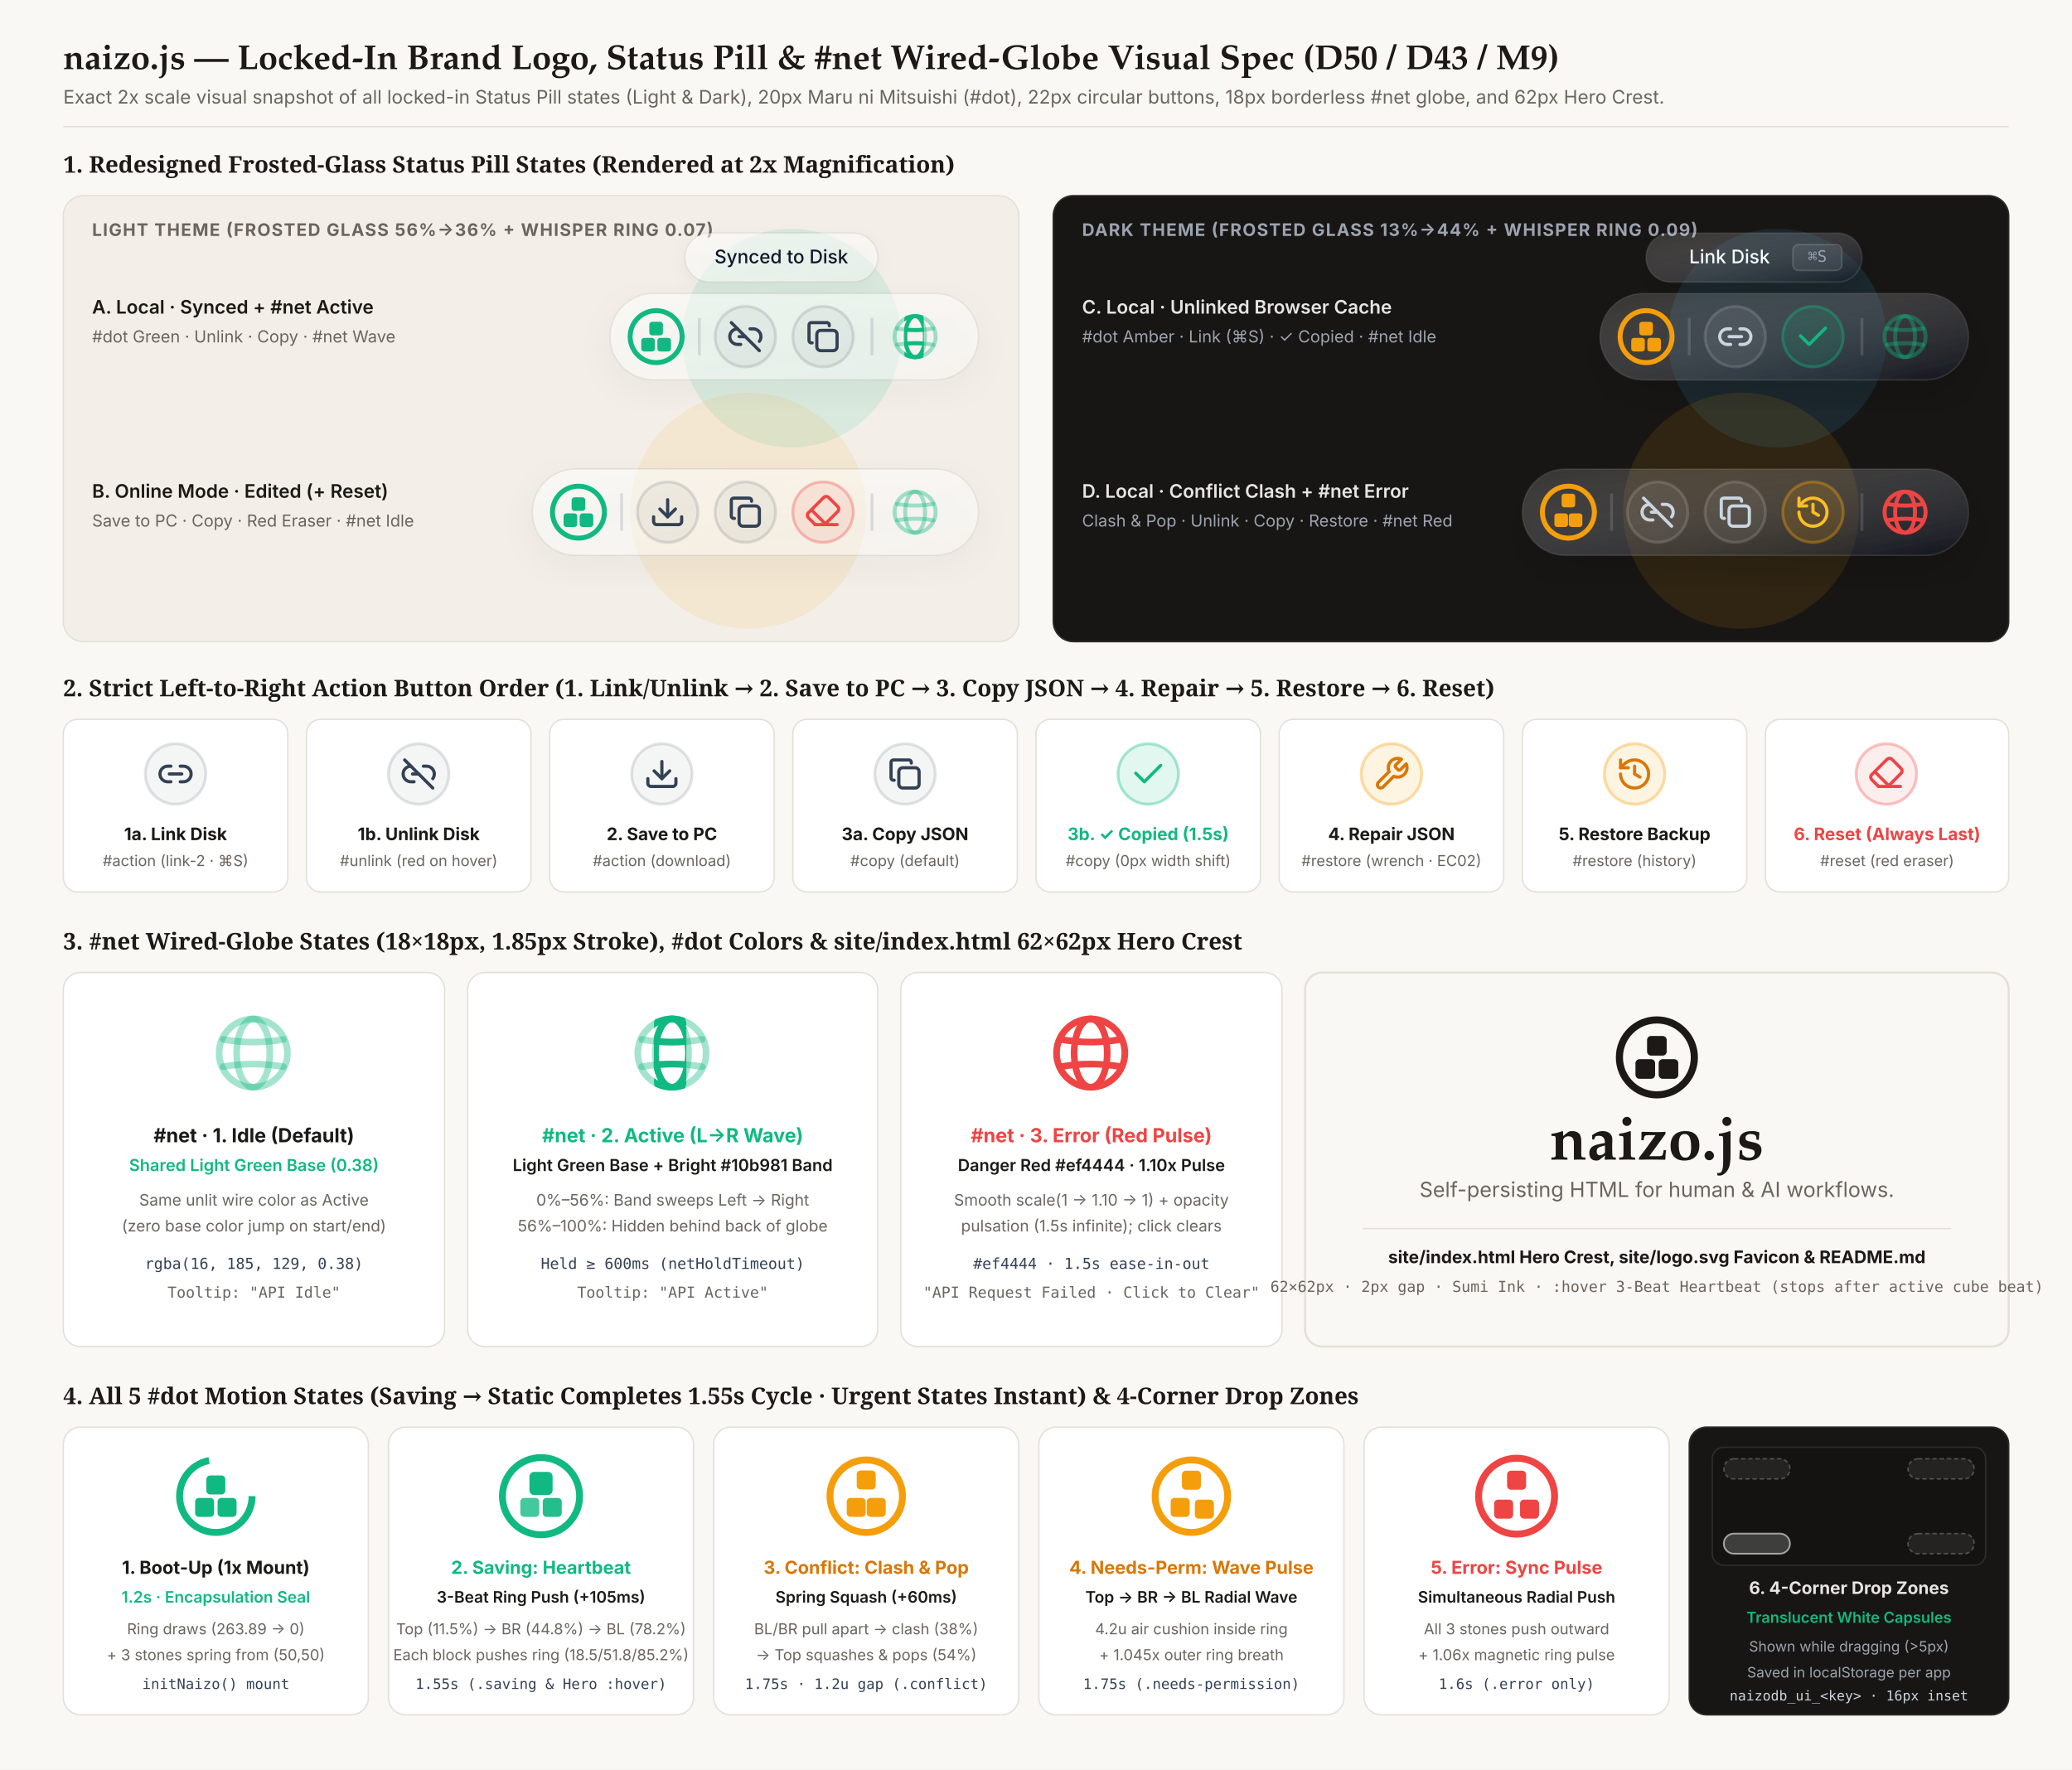
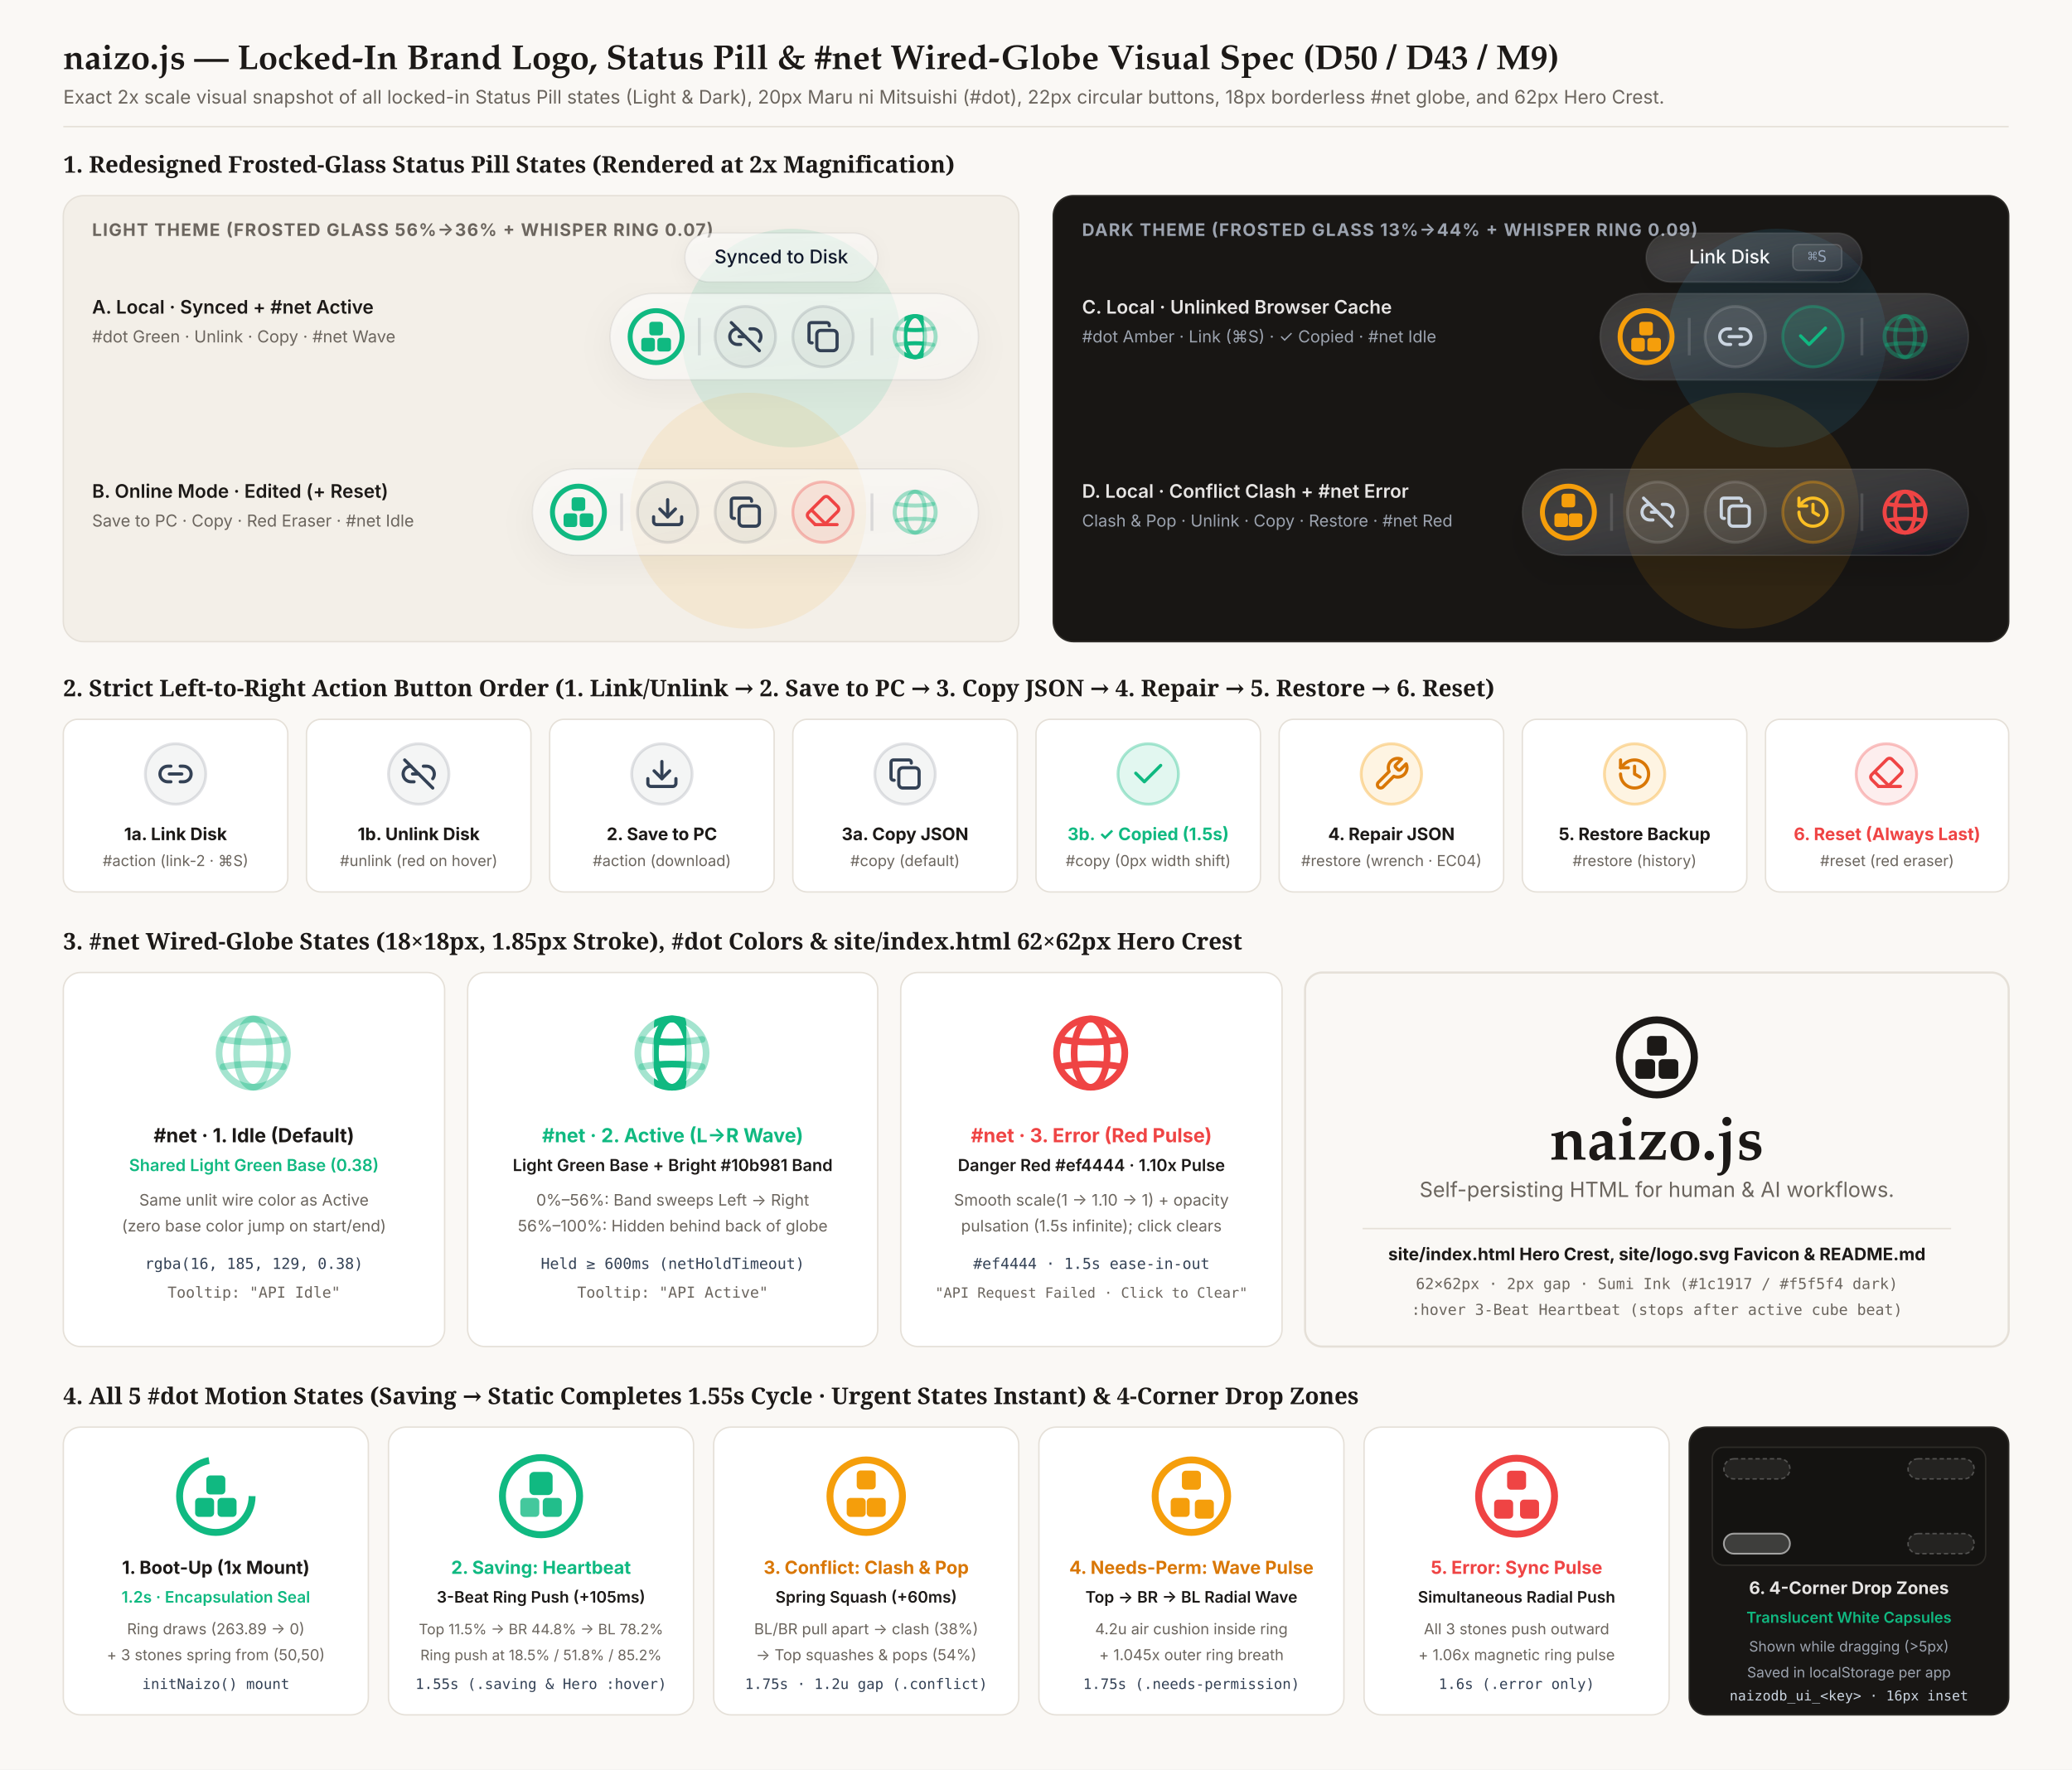
<svg xmlns="http://www.w3.org/2000/svg" width="1440" height="1230" viewBox="0 0 1440 1230" font-family="-apple-system, BlinkMacSystemFont, 'Inter', 'Segoe UI', Helvetica, Arial, sans-serif">
  <defs>
    <clipPath id="wave-clip-demo">
      <rect x="7" y="0" width="9" height="24" rx="4" />
    </clipPath>
    <filter id="pill-shadow-light" x="-15%" y="-25%" width="130%" height="160%">
      <feDropShadow dx="0" dy="4" stdDeviation="6" flood-color="#0f172a" flood-opacity="0.09" />
    </filter>
    <filter id="pill-shadow-dark" x="-15%" y="-25%" width="130%" height="160%">
      <feDropShadow dx="0" dy="6" stdDeviation="8" flood-color="#000000" flood-opacity="0.42" />
    </filter>
    <linearGradient id="frosted-light" x1="0%" y1="0%" x2="100%" y2="100%">
      <stop offset="0%" stop-color="#ffffff" stop-opacity="0.56" />
      <stop offset="100%" stop-color="#ffffff" stop-opacity="0.36" />
    </linearGradient>
    <linearGradient id="frosted-dark" x1="0%" y1="0%" x2="100%" y2="100%">
      <stop offset="0%" stop-color="#ffffff" stop-opacity="0.13" />
      <stop offset="100%" stop-color="#0f172a" stop-opacity="0.44" />
    </linearGradient>
  </defs>
  <rect width="1440" height="1230" fill="#faf8f5" />
  <text x="44" y="48" font-family="Georgia, 'Palatino Linotype', serif" font-size="24" font-weight="bold" fill="#1c1917">naizo.js — Locked-In Brand Logo, Status Pill &amp; #net Wired-Globe Visual Spec (D50 / D43 / M9)</text>
  <text x="44" y="72" font-size="13" fill="#6b655e">Exact 2x scale visual snapshot of all locked-in Status Pill states (Light &amp; Dark), 20px Maru ni Mitsuishi (#dot), 22px circular buttons, 18px borderless #net globe, and 62px Hero Crest.</text>
  <line x1="44" y1="88" x2="1396" y2="88" stroke="#e5e0d8" stroke-width="1" />
  <text x="44" y="120" font-family="Georgia, serif" font-size="16" font-weight="bold" fill="#1c1917">1. Redesigned Frosted-Glass Status Pill States (Rendered at 2x Magnification)</text>
  <rect x="44" y="136" width="664" height="310" rx="14" fill="#f3efe8" stroke="#e5e0d8" stroke-width="1" />
  <circle cx="550" cy="235" r="76" fill="#10b981" fill-opacity="0.11" />
  <circle cx="520" cy="355" r="82" fill="#f59e0b" fill-opacity="0.10" />
  <text x="64" y="164" font-size="12" font-weight="bold" fill="#6b655e" letter-spacing="0.06em">LIGHT THEME (FROSTED GLASS 56%→36% + WHISPER RING 0.07)</text>
  <text x="64" y="218" font-size="13" font-weight="600" fill="#1c1917">A. Local · Synced + #net Active</text>
  <text x="64" y="238" font-size="11.5" fill="#6b655e">#dot Green · Unlink · Copy · #net Wave</text>
  <g transform="translate(476, 162)">
    <rect x="0" y="0" width="134" height="34" rx="17" fill="url(#frosted-light)" stroke="#0f172a" stroke-opacity="0.07" filter="url(#pill-shadow-light)" />
    <text x="67" y="21" font-size="13" font-weight="500" fill="#0f172a" text-anchor="middle">Synced to Disk</text>
  </g>
  <g transform="translate(424, 204) scale(2)">
    <rect x="0" y="0" width="128" height="30" rx="15" fill="url(#frosted-light)" stroke="#0f172a" stroke-opacity="0.07" stroke-width="0.5" filter="url(#pill-shadow-light)" />
    <g transform="translate(5.25, 4.25) scale(0.215)" color="#10b981">
      <circle cx="50" cy="50" r="42" fill="none" stroke="#10b981" stroke-width="8" />
      <rect x="39" y="26" width="22" height="22" rx="4.5" fill="#10b981" />
      <rect x="26" y="52" width="22" height="22" rx="4.5" fill="#10b981" />
      <rect x="52" y="52" width="22" height="22" rx="4.5" fill="#10b981" />
    </g>
    <line x1="31" y1="8.5" x2="31" y2="21.5" stroke="#0f172a" stroke-opacity="0.12" stroke-width="1" />
    <g transform="translate(36, 4)">
      <circle cx="11" cy="11" r="10.5" fill="#0f172a" fill-opacity="0.045" stroke="#0f172a" stroke-opacity="0.12" stroke-width="1" />
      <g transform="translate(4.5, 4.5) scale(0.5416)" stroke="#334155" stroke-width="2.05" stroke-linecap="round" stroke-linejoin="round" fill="none">
        <path d="M9 17H7A5 5 0 0 1 7 7" />
        <path d="M15 7h2a5 5 0 0 1 4 8" />
        <line x1="8" y1="12" x2="12" y2="12" />
        <line x1="3" y1="3" x2="21" y2="21" />
      </g>
    </g>
    <g transform="translate(63, 4)">
      <circle cx="11" cy="11" r="10.5" fill="#0f172a" fill-opacity="0.045" stroke="#0f172a" stroke-opacity="0.12" stroke-width="1" />
      <g transform="translate(4.5, 4.5) scale(0.5416)" stroke="#334155" stroke-width="2.05" stroke-linecap="round" stroke-linejoin="round" fill="none">
        <rect x="8" y="8" width="13" height="13" rx="2.5" />
        <path d="M5 16H4.5A1.5 1.5 0 0 1 3 14.5v-10A1.5 1.5 0 0 1 4.5 3h10A1.5 1.5 0 0 1 16 4.5V5" />
      </g>
    </g>
    <line x1="91" y1="8.5" x2="91" y2="21.5" stroke="#0f172a" stroke-opacity="0.12" stroke-width="1" />
    <g transform="translate(97, 6) scale(0.75)" stroke-linecap="round" stroke-linejoin="round" fill="none">
      <g stroke="#10b981" stroke-opacity="0.38" stroke-width="1.85">
        <path d="M 3.6 8.2 Q 12 9.7 20.4 8.2" />
        <path d="M 3.6 15.8 Q 12 14.3 20.4 15.8" />
        <ellipse cx="12" cy="12" rx="4.6" ry="9.5" />
        <circle cx="12" cy="12" r="9.5" />
      </g>
      <g stroke="#10b981" stroke-width="1.85" clip-path="url(#wave-clip-demo)">
        <path d="M 3.6 8.2 Q 12 9.7 20.4 8.2" />
        <path d="M 3.6 15.8 Q 12 14.3 20.4 15.8" />
        <ellipse cx="12" cy="12" rx="4.6" ry="9.5" />
        <circle cx="12" cy="12" r="9.5" />
      </g>
    </g>
  </g>
  <text x="64" y="346" font-size="13" font-weight="600" fill="#1c1917">B. Online Mode · Edited (+ Reset)</text>
  <text x="64" y="366" font-size="11.5" fill="#6b655e">Save to PC · Copy · Red Eraser · #net Idle</text>
  <g transform="translate(370, 326) scale(2)">
    <rect x="0" y="0" width="155" height="30" rx="15" fill="url(#frosted-light)" stroke="#0f172a" stroke-opacity="0.07" stroke-width="0.5" filter="url(#pill-shadow-light)" />
    <g transform="translate(5.25, 4.25) scale(0.215)">
      <circle cx="50" cy="50" r="42" fill="none" stroke="#10b981" stroke-width="8" />
      <rect x="39" y="26" width="22" height="22" rx="4.5" fill="#10b981" />
      <rect x="26" y="52" width="22" height="22" rx="4.5" fill="#10b981" />
      <rect x="52" y="52" width="22" height="22" rx="4.5" fill="#10b981" />
    </g>
    <line x1="31" y1="8.5" x2="31" y2="21.5" stroke="#0f172a" stroke-opacity="0.12" stroke-width="1" />
    <g transform="translate(36, 4)">
      <circle cx="11" cy="11" r="10.5" fill="#0f172a" fill-opacity="0.045" stroke="#0f172a" stroke-opacity="0.12" stroke-width="1" />
      <g transform="translate(4.5, 4.5) scale(0.5416)" stroke="#334155" stroke-width="2.05" stroke-linecap="round" stroke-linejoin="round" fill="none">
        <path d="M21 15v3a2 2 0 0 1-2 2H5a2 2 0 0 1-2-2v-3" />
        <polyline points="7 10 12 15 17 10" />
        <line x1="12" y1="15" x2="12" y2="4" />
      </g>
    </g>
    <g transform="translate(63, 4)">
      <circle cx="11" cy="11" r="10.5" fill="#0f172a" fill-opacity="0.045" stroke="#0f172a" stroke-opacity="0.12" stroke-width="1" />
      <g transform="translate(4.5, 4.5) scale(0.5416)" stroke="#334155" stroke-width="2.05" stroke-linecap="round" stroke-linejoin="round" fill="none">
        <rect x="8" y="8" width="13" height="13" rx="2.5" />
        <path d="M5 16H4.5A1.5 1.5 0 0 1 3 14.5v-10A1.5 1.5 0 0 1 4.5 3h10A1.5 1.5 0 0 1 16 4.5V5" />
      </g>
    </g>
    <g transform="translate(90, 4)">
      <circle cx="11" cy="11" r="10.5" fill="#ef4444" fill-opacity="0.09" stroke="#ef4444" stroke-opacity="0.32" stroke-width="1" />
      <g transform="translate(4.5, 4.5) scale(0.5416)" stroke="#ef4444" stroke-width="2.05" stroke-linecap="round" stroke-linejoin="round" fill="none">
        <path d="m7 20-4.3-4.3c-1-1-1-2.5 0-3.4l9.6-9.6c1-1 2.5-1 3.4 0l5.6 5.6c1 1 1 2.5 0 3.4L13 20" />
        <path d="M21 20H7" />
        <path d="m5 11 9 9" />
      </g>
    </g>
    <line x1="118" y1="8.5" x2="118" y2="21.5" stroke="#0f172a" stroke-opacity="0.12" stroke-width="1" />
    <g transform="translate(124, 6) scale(0.75)" stroke="#10b981" stroke-opacity="0.38" stroke-width="1.85" stroke-linecap="round" stroke-linejoin="round" fill="none">
      <path d="M 3.6 8.2 Q 12 9.7 20.4 8.2" />
      <path d="M 3.6 15.8 Q 12 14.3 20.4 15.8" />
      <ellipse cx="12" cy="12" rx="4.6" ry="9.5" />
      <circle cx="12" cy="12" r="9.5" />
    </g>
  </g>
  <rect x="732" y="136" width="664" height="310" rx="14" fill="#181614" stroke="#2e2c28" stroke-width="1" />
  <circle cx="1235" cy="235" r="76" fill="#38bdf8" fill-opacity="0.11" />
  <circle cx="1210" cy="355" r="82" fill="#f59e0b" fill-opacity="0.11" />
  <text x="752" y="164" font-size="12" font-weight="bold" fill="#9ca3af" letter-spacing="0.06em">DARK THEME (FROSTED GLASS 13%→44% + WHISPER RING 0.09)</text>
  <text x="752" y="218" font-size="13" font-weight="600" fill="#e7e5e4">C. Local · Unlinked Browser Cache</text>
  <text x="752" y="238" font-size="11.5" fill="#9ca3af">#dot Amber · Link (⌘S) · ✓ Copied · #net Idle</text>
  <g transform="translate(1144, 162)">
    <rect x="0" y="0" width="150" height="34" rx="17" fill="url(#frosted-dark)" stroke="#ffffff" stroke-opacity="0.09" filter="url(#pill-shadow-dark)" />
    <text x="58" y="21" font-size="13" font-weight="500" fill="#f8fafc" text-anchor="middle">Link Disk</text>
    <rect x="102" y="8" width="34" height="18" rx="4" fill="#ffffff" fill-opacity="0.08" stroke="#ffffff" stroke-opacity="0.16" />
    <text x="119" y="20" font-family="monospace" font-size="11" fill="#94a3b8" text-anchor="middle">⌘S</text>
  </g>
  <g transform="translate(1112, 204) scale(2)">
    <rect x="0" y="0" width="128" height="30" rx="15" fill="url(#frosted-dark)" stroke="#ffffff" stroke-opacity="0.09" stroke-width="0.5" filter="url(#pill-shadow-dark)" />
    <g transform="translate(5.25, 4.25) scale(0.215)">
      <circle cx="50" cy="50" r="42" fill="none" stroke="#f59e0b" stroke-width="8" />
      <rect x="39" y="26" width="22" height="22" rx="4.5" fill="#f59e0b" />
      <rect x="26" y="52" width="22" height="22" rx="4.5" fill="#f59e0b" />
      <rect x="52" y="52" width="22" height="22" rx="4.5" fill="#f59e0b" />
    </g>
    <line x1="31" y1="8.5" x2="31" y2="21.5" stroke="#ffffff" stroke-opacity="0.13" stroke-width="1" />
    <g transform="translate(36, 4)">
      <circle cx="11" cy="11" r="10.5" fill="#ffffff" fill-opacity="0.07" stroke="#ffffff" stroke-opacity="0.14" stroke-width="1" />
      <g transform="translate(4.5, 4.5) scale(0.5416)" stroke="#cbd5e1" stroke-width="2.05" stroke-linecap="round" stroke-linejoin="round" fill="none">
        <path d="M9 17H7A5 5 0 0 1 7 7h2" />
        <path d="M15 7h2a5 5 0 1 1 0 10h-2" />
        <line x1="8" y1="12" x2="16" y2="12" />
      </g>
    </g>
    <g transform="translate(63, 4)">
      <circle cx="11" cy="11" r="10.5" fill="#10b981" fill-opacity="0.14" stroke="#10b981" stroke-opacity="0.38" stroke-width="1" />
      <g transform="translate(4.5, 4.5) scale(0.5416)" stroke="#10b981" stroke-width="2.05" stroke-linecap="round" stroke-linejoin="round" fill="none">
        <polyline points="20 6.5 9.5 17 4 11.5" />
      </g>
    </g>
    <line x1="91" y1="8.5" x2="91" y2="21.5" stroke="#ffffff" stroke-opacity="0.13" stroke-width="1" />
    <g transform="translate(97, 6) scale(0.75)" stroke="#10b981" stroke-opacity="0.38" stroke-width="1.85" stroke-linecap="round" stroke-linejoin="round" fill="none">
      <path d="M 3.6 8.2 Q 12 9.7 20.4 8.2" />
      <path d="M 3.6 15.8 Q 12 14.3 20.4 15.8" />
      <ellipse cx="12" cy="12" rx="4.6" ry="9.5" />
      <circle cx="12" cy="12" r="9.5" />
    </g>
  </g>
  <text x="752" y="346" font-size="13" font-weight="600" fill="#e7e5e4">D. Local · Conflict Clash + #net Error</text>
  <text x="752" y="366" font-size="11.5" fill="#9ca3af">Clash &amp; Pop · Unlink · Copy · Restore · #net Red</text>
  <g transform="translate(1058, 326) scale(2)">
    <rect x="0" y="0" width="155" height="30" rx="15" fill="url(#frosted-dark)" stroke="#ffffff" stroke-opacity="0.09" stroke-width="0.5" filter="url(#pill-shadow-dark)" />
    <g transform="translate(5.25, 4.25) scale(0.215)">
      <circle cx="50" cy="50" r="42" fill="none" stroke="#f59e0b" stroke-width="8" />
      <rect x="39" y="20.2" width="22" height="22" rx="4.5" fill="#f59e0b" />
      <rect x="27.4" y="52" width="22" height="22" rx="4.5" fill="#f59e0b" />
      <rect x="50.6" y="52" width="22" height="22" rx="4.5" fill="#f59e0b" />
    </g>
    <line x1="31" y1="8.5" x2="31" y2="21.5" stroke="#ffffff" stroke-opacity="0.13" stroke-width="1" />
    <g transform="translate(36, 4)">
      <circle cx="11" cy="11" r="10.5" fill="#ffffff" fill-opacity="0.07" stroke="#ffffff" stroke-opacity="0.14" stroke-width="1" />
      <g transform="translate(4.5, 4.5) scale(0.5416)" stroke="#cbd5e1" stroke-width="2.05" stroke-linecap="round" stroke-linejoin="round" fill="none">
        <path d="M9 17H7A5 5 0 0 1 7 7" />
        <path d="M15 7h2a5 5 0 0 1 4 8" />
        <line x1="8" y1="12" x2="12" y2="12" />
        <line x1="3" y1="3" x2="21" y2="21" />
      </g>
    </g>
    <g transform="translate(63, 4)">
      <circle cx="11" cy="11" r="10.5" fill="#ffffff" fill-opacity="0.07" stroke="#ffffff" stroke-opacity="0.14" stroke-width="1" />
      <g transform="translate(4.5, 4.5) scale(0.5416)" stroke="#cbd5e1" stroke-width="2.05" stroke-linecap="round" stroke-linejoin="round" fill="none">
        <rect x="8" y="8" width="13" height="13" rx="2.5" />
        <path d="M5 16H4.5A1.5 1.5 0 0 1 3 14.5v-10A1.5 1.5 0 0 1 4.5 3h10A1.5 1.5 0 0 1 16 4.5V5" />
      </g>
    </g>
    <g transform="translate(90, 4)">
      <circle cx="11" cy="11" r="10.5" fill="#f59e0b" fill-opacity="0.14" stroke="#f59e0b" stroke-opacity="0.38" stroke-width="1" />
      <g transform="translate(4.5, 4.5) scale(0.5416)" stroke="#fbbf24" stroke-width="2.05" stroke-linecap="round" stroke-linejoin="round" fill="none">
        <path d="M3 12a9 9 0 1 0 9-9 9.75 9.75 0 0 0-6.74 2.74L3 8" />
        <path d="M3 3v5h5" />
        <path d="M12 7v5l3.5 2" />
      </g>
    </g>
    <line x1="118" y1="8.5" x2="118" y2="21.5" stroke="#ffffff" stroke-opacity="0.13" stroke-width="1" />
    <g transform="translate(124, 6) scale(0.75)" stroke="#ef4444" stroke-width="1.85" stroke-linecap="round" stroke-linejoin="round" fill="none">
      <path d="M 3.6 8.2 Q 12 9.7 20.4 8.2" />
      <path d="M 3.6 15.8 Q 12 14.3 20.4 15.8" />
      <ellipse cx="12" cy="12" rx="4.6" ry="9.5" />
      <circle cx="12" cy="12" r="9.5" />
    </g>
  </g>
  <text x="44" y="484" font-family="Georgia, serif" font-size="16" font-weight="bold" fill="#1c1917">2. Strict Left-to-Right Action Button Order (1. Link/Unlink → 2. Save to PC → 3. Copy JSON → 4. Repair → 5. Restore → 6. Reset)</text>
  <g transform="translate(44, 500)">
    <rect x="0" y="0" width="156" height="120" rx="10" fill="#ffffff" stroke="#e5e0d8" />
    <g transform="translate(56, 16) scale(2)">
      <circle cx="11" cy="11" r="10.5" fill="#0f172a" fill-opacity="0.045" stroke="#0f172a" stroke-opacity="0.12" />
      <g transform="translate(4.5, 4.5) scale(0.5416)" stroke="#334155" stroke-width="2.05" stroke-linecap="round" stroke-linejoin="round" fill="none">
        <path d="M9 17H7A5 5 0 0 1 7 7h2" />
        <path d="M15 7h2a5 5 0 1 1 0 10h-2" />
        <line x1="8" y1="12" x2="16" y2="12" />
      </g>
    </g>
    <text x="78" y="84" font-size="12" font-weight="bold" fill="#1c1917" text-anchor="middle">1a. Link Disk</text>
    <text x="78" y="102" font-size="10.5" fill="#6b655e" text-anchor="middle">#action (link-2 · ⌘S)</text>
    <g transform="translate(169, 0)">
      <rect x="0" y="0" width="156" height="120" rx="10" fill="#ffffff" stroke="#e5e0d8" />
      <g transform="translate(56, 16) scale(2)">
        <circle cx="11" cy="11" r="10.5" fill="#0f172a" fill-opacity="0.045" stroke="#0f172a" stroke-opacity="0.12" />
        <g transform="translate(4.5, 4.5) scale(0.5416)" stroke="#334155" stroke-width="2.05" stroke-linecap="round" stroke-linejoin="round" fill="none">
          <path d="M9 17H7A5 5 0 0 1 7 7" />
          <path d="M15 7h2a5 5 0 0 1 4 8" />
          <line x1="8" y1="12" x2="12" y2="12" />
          <line x1="3" y1="3" x2="21" y2="21" />
        </g>
      </g>
      <text x="78" y="84" font-size="12" font-weight="bold" fill="#1c1917" text-anchor="middle">1b. Unlink Disk</text>
      <text x="78" y="102" font-size="10.5" fill="#6b655e" text-anchor="middle">#unlink (red on hover)</text>
    </g>
    <g transform="translate(338, 0)">
      <rect x="0" y="0" width="156" height="120" rx="10" fill="#ffffff" stroke="#e5e0d8" />
      <g transform="translate(56, 16) scale(2)">
        <circle cx="11" cy="11" r="10.5" fill="#0f172a" fill-opacity="0.045" stroke="#0f172a" stroke-opacity="0.12" />
        <g transform="translate(4.5, 4.5) scale(0.5416)" stroke="#334155" stroke-width="2.05" stroke-linecap="round" stroke-linejoin="round" fill="none">
          <path d="M21 15v3a2 2 0 0 1-2 2H5a2 2 0 0 1-2-2v-3" />
          <polyline points="7 10 12 15 17 10" />
          <line x1="12" y1="15" x2="12" y2="4" />
        </g>
      </g>
      <text x="78" y="84" font-size="12" font-weight="bold" fill="#1c1917" text-anchor="middle">2. Save to PC</text>
      <text x="78" y="102" font-size="10.5" fill="#6b655e" text-anchor="middle">#action (download)</text>
    </g>
    <g transform="translate(507, 0)">
      <rect x="0" y="0" width="156" height="120" rx="10" fill="#ffffff" stroke="#e5e0d8" />
      <g transform="translate(56, 16) scale(2)">
        <circle cx="11" cy="11" r="10.5" fill="#0f172a" fill-opacity="0.045" stroke="#0f172a" stroke-opacity="0.12" />
        <g transform="translate(4.5, 4.5) scale(0.5416)" stroke="#334155" stroke-width="2.05" stroke-linecap="round" stroke-linejoin="round" fill="none">
          <rect x="8" y="8" width="13" height="13" rx="2.5" />
          <path d="M5 16H4.5A1.5 1.5 0 0 1 3 14.5v-10A1.5 1.5 0 0 1 4.5 3h10A1.5 1.5 0 0 1 16 4.5V5" />
        </g>
      </g>
      <text x="78" y="84" font-size="12" font-weight="bold" fill="#1c1917" text-anchor="middle">3a. Copy JSON</text>
      <text x="78" y="102" font-size="10.5" fill="#6b655e" text-anchor="middle">#copy (default)</text>
    </g>
    <g transform="translate(676, 0)">
      <rect x="0" y="0" width="156" height="120" rx="10" fill="#ffffff" stroke="#e5e0d8" />
      <g transform="translate(56, 16) scale(2)">
        <circle cx="11" cy="11" r="10.5" fill="#10b981" fill-opacity="0.12" stroke="#10b981" stroke-opacity="0.35" />
        <g transform="translate(4.5, 4.5) scale(0.5416)" stroke="#10b981" stroke-width="2.05" stroke-linecap="round" stroke-linejoin="round" fill="none">
          <polyline points="20 6.5 9.5 17 4 11.5" />
        </g>
      </g>
      <text x="78" y="84" font-size="12" font-weight="bold" fill="#10b981" text-anchor="middle">3b. ✓ Copied (1.5s)</text>
      <text x="78" y="102" font-size="10.5" fill="#6b655e" text-anchor="middle">#copy (0px width shift)</text>
    </g>
    <g transform="translate(845, 0)">
      <rect x="0" y="0" width="156" height="120" rx="10" fill="#ffffff" stroke="#e5e0d8" />
      <g transform="translate(56, 16) scale(2)">
        <circle cx="11" cy="11" r="10.5" fill="#f59e0b" fill-opacity="0.12" stroke="#f59e0b" stroke-opacity="0.35" />
        <g transform="translate(4.5, 4.5) scale(0.5416)" stroke="#d97706" stroke-width="2.05" stroke-linecap="round" stroke-linejoin="round" fill="none">
          <path d="M14.7 6.3a1 1 0 0 0 0 1.4l1.6 1.6a1 1 0 0 0 1.4 0l3.77-3.77a6 6 0 0 1-7.94 7.94l-6.91 6.91a2.12 2.12 0 0 1-3-3l6.91-6.91a6 6 0 0 1 7.94-7.94l-3.76 3.76z" />
        </g>
      </g>
      <text x="78" y="84" font-size="12" font-weight="bold" fill="#1c1917" text-anchor="middle">4. Repair JSON</text>
-       <text x="78" y="102" font-size="10.5" fill="#6b655e" text-anchor="middle">#restore (wrench · EC02)</text>
+       <text x="78" y="102" font-size="10.5" fill="#6b655e" text-anchor="middle">#restore (wrench · EC04)</text>
    </g>
    <g transform="translate(1014, 0)">
      <rect x="0" y="0" width="156" height="120" rx="10" fill="#ffffff" stroke="#e5e0d8" />
      <g transform="translate(56, 16) scale(2)">
        <circle cx="11" cy="11" r="10.5" fill="#f59e0b" fill-opacity="0.12" stroke="#f59e0b" stroke-opacity="0.35" />
        <g transform="translate(4.5, 4.5) scale(0.5416)" stroke="#d97706" stroke-width="2.05" stroke-linecap="round" stroke-linejoin="round" fill="none">
          <path d="M3 12a9 9 0 1 0 9-9 9.75 9.75 0 0 0-6.74 2.74L3 8" />
          <path d="M3 3v5h5" />
          <path d="M12 7v5l3.5 2" />
        </g>
      </g>
      <text x="78" y="84" font-size="12" font-weight="bold" fill="#1c1917" text-anchor="middle">5. Restore Backup</text>
      <text x="78" y="102" font-size="10.5" fill="#6b655e" text-anchor="middle">#restore (history)</text>
    </g>
    <g transform="translate(1183, 0)">
      <rect x="0" y="0" width="169" height="120" rx="10" fill="#ffffff" stroke="#e5e0d8" />
      <g transform="translate(62, 16) scale(2)">
        <circle cx="11" cy="11" r="10.5" fill="#ef4444" fill-opacity="0.09" stroke="#ef4444" stroke-opacity="0.32" />
        <g transform="translate(4.5, 4.5) scale(0.5416)" stroke="#ef4444" stroke-width="2.05" stroke-linecap="round" stroke-linejoin="round" fill="none">
          <path d="m7 20-4.3-4.3c-1-1-1-2.5 0-3.4l9.6-9.6c1-1 2.5-1 3.4 0l5.6 5.6c1 1 1 2.5 0 3.4L13 20" />
          <path d="M21 20H7" />
          <path d="m5 11 9 9" />
        </g>
      </g>
      <text x="84.5" y="84" font-size="12" font-weight="bold" fill="#ef4444" text-anchor="middle">6. Reset (Always Last)</text>
      <text x="84.5" y="102" font-size="10.5" fill="#6b655e" text-anchor="middle">#reset (red eraser)</text>
    </g>
  </g>
  <text x="44" y="660" font-family="Georgia, serif" font-size="16" font-weight="bold" fill="#1c1917">3. #net Wired-Globe States (18×18px, 1.85px Stroke), #dot Colors &amp; site/index.html 62×62px Hero Crest</text>
  <g transform="translate(44, 676)">
    <rect x="0" y="0" width="265" height="260" rx="12" fill="#ffffff" stroke="#e5e0d8" />
    <g transform="translate(102, 26) scale(2.5)" stroke="#10b981" stroke-opacity="0.38" stroke-width="1.85" stroke-linecap="round" stroke-linejoin="round" fill="none">
      <path d="M 3.6 8.2 Q 12 9.7 20.4 8.2" />
      <path d="M 3.6 15.8 Q 12 14.3 20.4 15.8" />
      <ellipse cx="12" cy="12" rx="4.6" ry="9.5" />
      <circle cx="12" cy="12" r="9.5" />
    </g>
    <text x="132.5" y="118" font-size="13.5" font-weight="bold" fill="#1c1917" text-anchor="middle">#net · 1. Idle (Default)</text>
    <text x="132.5" y="138" font-size="11.5" fill="#10b981" font-weight="600" text-anchor="middle">Shared Light Green Base (0.38)</text>
    <text x="132.5" y="162" font-size="11" fill="#6b655e" text-anchor="middle">Same unlit wire color as Active</text>
    <text x="132.5" y="180" font-size="11" fill="#6b655e" text-anchor="middle">(zero base color jump on start/end)</text>
    <text x="132.5" y="206" font-family="monospace" font-size="10.5" fill="#334155" text-anchor="middle">rgba(16, 185, 129, 0.38)</text>
    <text x="132.5" y="226" font-family="monospace" font-size="10.5" fill="#6b655e" text-anchor="middle">Tooltip: "API Idle"</text>
  </g>
  <g transform="translate(325, 676)">
    <rect x="0" y="0" width="285" height="260" rx="12" fill="#ffffff" stroke="#e5e0d8" />
    <g transform="translate(112, 26) scale(2.5)" stroke-linecap="round" stroke-linejoin="round" fill="none">
      <g stroke="#10b981" stroke-opacity="0.38" stroke-width="1.85">
        <path d="M 3.6 8.2 Q 12 9.7 20.4 8.2" />
        <path d="M 3.6 15.8 Q 12 14.3 20.4 15.8" />
        <ellipse cx="12" cy="12" rx="4.6" ry="9.5" />
        <circle cx="12" cy="12" r="9.5" />
      </g>
      <g stroke="#10b981" stroke-width="1.85" clip-path="url(#wave-clip-demo)">
        <path d="M 3.6 8.2 Q 12 9.7 20.4 8.2" />
        <path d="M 3.6 15.8 Q 12 14.3 20.4 15.8" />
        <ellipse cx="12" cy="12" rx="4.6" ry="9.5" />
        <circle cx="12" cy="12" r="9.5" />
      </g>
    </g>
    <text x="142.5" y="118" font-size="13.5" font-weight="bold" fill="#10b981" text-anchor="middle">#net · 2. Active (L→R Wave)</text>
    <text x="142.5" y="138" font-size="11.5" fill="#1c1917" font-weight="600" text-anchor="middle">Light Green Base + Bright #10b981 Band</text>
    <text x="142.5" y="162" font-size="11" fill="#6b655e" text-anchor="middle">0%–56%: Band sweeps Left → Right</text>
    <text x="142.5" y="180" font-size="11" fill="#6b655e" text-anchor="middle">56%–100%: Hidden behind back of globe</text>
    <text x="142.5" y="206" font-family="monospace" font-size="10.5" fill="#334155" text-anchor="middle">Held ≥ 600ms (netHoldTimeout)</text>
    <text x="142.5" y="226" font-family="monospace" font-size="10.5" fill="#6b655e" text-anchor="middle">Tooltip: "API Active"</text>
  </g>
  <g transform="translate(626, 676)">
    <rect x="0" y="0" width="265" height="260" rx="12" fill="#ffffff" stroke="#e5e0d8" />
    <g transform="translate(102, 26) scale(2.5)" stroke="#ef4444" stroke-width="1.85" stroke-linecap="round" stroke-linejoin="round" fill="none">
      <path d="M 3.6 8.2 Q 12 9.7 20.4 8.2" />
      <path d="M 3.6 15.8 Q 12 14.3 20.4 15.8" />
      <ellipse cx="12" cy="12" rx="4.6" ry="9.5" />
      <circle cx="12" cy="12" r="9.5" />
    </g>
    <text x="132.5" y="118" font-size="13.5" font-weight="bold" fill="#ef4444" text-anchor="middle">#net · 3. Error (Red Pulse)</text>
    <text x="132.5" y="138" font-size="11.5" fill="#1c1917" font-weight="600" text-anchor="middle">Danger Red #ef4444 · 1.10x Pulse</text>
    <text x="132.5" y="162" font-size="11" fill="#6b655e" text-anchor="middle">Smooth scale(1 → 1.10 → 1) + opacity</text>
    <text x="132.5" y="180" font-size="11" fill="#6b655e" text-anchor="middle">pulsation (1.5s infinite); click clears</text>
    <text x="132.5" y="206" font-family="monospace" font-size="10.5" fill="#334155" text-anchor="middle">#ef4444 · 1.5s ease-in-out</text>
-     <text x="132.5" y="226" font-family="monospace" font-size="10.5" fill="#6b655e" text-anchor="middle">"API Request Failed · Click to Clear"</text>
+     <text x="132.5" y="226" font-family="monospace" font-size="9.75" fill="#6b655e" text-anchor="middle">"API Request Failed · Click to Clear"</text>
  </g>
  <g transform="translate(907, 676)">
    <rect x="0" y="0" width="489" height="260" rx="12" fill="#faf8f5" stroke="#e5e0d8" stroke-width="1.5" />
    <g transform="translate(213.5, 28) scale(0.62)">
      <circle cx="50" cy="50" r="42" fill="none" stroke="#1c1917" stroke-width="8" />
      <rect x="39" y="26" width="22" height="22" rx="4.5" fill="#1c1917" />
      <rect x="26" y="52" width="22" height="22" rx="4.5" fill="#1c1917" />
      <rect x="52" y="52" width="22" height="22" rx="4.5" fill="#1c1917" />
    </g>
    <text x="244.5" y="130" font-family="Georgia, 'Palatino Linotype', serif" font-size="42" font-weight="bold" fill="#1c1917" text-anchor="middle">naizo.js</text>
    <text x="244.5" y="156" font-size="14.5" fill="#6b655e" text-anchor="middle">Self-persisting HTML for human &amp; AI workflows.</text>
    <line x1="40" y1="178" x2="449" y2="178" stroke="#e5e0d8" />
-     <text x="244.5" y="202" font-size="12" font-weight="bold" fill="#1c1917" text-anchor="middle">site/index.html Hero Crest, site/logo.svg Favicon &amp; README.md</text>
-     <text x="244.5" y="222" font-family="monospace" font-size="10.5" fill="#6b655e" text-anchor="middle">62×62px · 2px gap · Sumi Ink · :hover 3-Beat Heartbeat (stops after active cube beat)</text>
+     <text x="244.5" y="200" font-size="12" font-weight="bold" fill="#1c1917" text-anchor="middle">site/index.html Hero Crest, site/logo.svg Favicon &amp; README.md</text>
+     <text x="244.5" y="220" font-family="monospace" font-size="10.5" fill="#6b655e" text-anchor="middle">62×62px · 2px gap · Sumi Ink (#1c1917 / #f5f5f4 dark)</text>
+     <text x="244.5" y="238" font-family="monospace" font-size="10.5" fill="#6b655e" text-anchor="middle">:hover 3-Beat Heartbeat (stops after active cube beat)</text>
  </g>
  <text x="44" y="976" font-family="Georgia, serif" font-size="16" font-weight="bold" fill="#1c1917">4. All 5 #dot Motion States (Saving → Static Completes 1.55s Cycle · Urgent States Instant) &amp; 4-Corner Drop Zones</text>
  <g transform="translate(44, 992)">
    <rect x="0" y="0" width="212" height="200" rx="12" fill="#ffffff" stroke="#e5e0d8" />
    <g transform="translate(76, 18) scale(0.6)">
      <circle cx="50" cy="50" r="42" fill="none" stroke="#10b981" stroke-width="8" stroke-dasharray="190 74" />
      <rect x="39" y="26" width="22" height="22" rx="4.5" fill="#10b981" />
      <rect x="26" y="52" width="22" height="22" rx="4.5" fill="#10b981" />
      <rect x="52" y="52" width="22" height="22" rx="4.5" fill="#10b981" />
    </g>
    <text x="106" y="102" font-size="12.5" font-weight="bold" fill="#1c1917" text-anchor="middle">1. Boot-Up (1x Mount)</text>
    <text x="106" y="122" font-size="11" fill="#10b981" font-weight="600" text-anchor="middle">1.2s · Encapsulation Seal</text>
    <text x="106" y="144" font-size="10.5" fill="#6b655e" text-anchor="middle">Ring draws (263.89 → 0)</text>
    <text x="106" y="162" font-size="10.5" fill="#6b655e" text-anchor="middle">+ 3 stones spring from (50,50)</text>
    <text x="106" y="182" font-family="monospace" font-size="10" fill="#334155" text-anchor="middle">initNaizo() mount</text>
  </g>
  <g transform="translate(270, 992)">
    <rect x="0" y="0" width="212" height="200" rx="12" fill="#ffffff" stroke="#e5e0d8" />
    <g transform="translate(76, 18) scale(0.6)">
      <circle cx="50" cy="50" r="44.7" fill="none" stroke="#10b981" stroke-width="8" />
      <g transform="translate(50, 37) scale(1.22) translate(-50, -37)">
        <rect x="39" y="24.6" width="22" height="22" rx="4.5" fill="#10b981" />
      </g>
      <rect x="26" y="52" width="22" height="22" rx="4.5" fill="#10b981" fill-opacity="0.78" />
      <rect x="52" y="52" width="22" height="22" rx="4.5" fill="#10b981" fill-opacity="0.92" />
    </g>
    <text x="106" y="102" font-size="12.5" font-weight="bold" fill="#10b981" text-anchor="middle">2. Saving: Heartbeat</text>
    <text x="106" y="122" font-size="11" fill="#1c1917" font-weight="600" text-anchor="middle">3-Beat Ring Push (+105ms)</text>
-     <text x="106" y="144" font-size="10.5" fill="#6b655e" text-anchor="middle">Top (11.5%) → BR (44.8%) → BL (78.2%)</text>
-     <text x="106" y="162" font-size="10.5" fill="#6b655e" text-anchor="middle">Each block pushes ring (18.5/51.8/85.2%)</text>
+     <text x="106" y="144" font-size="10" fill="#6b655e" text-anchor="middle">Top 11.5% → BR 44.8% → BL 78.2%</text>
+     <text x="106" y="162" font-size="10" fill="#6b655e" text-anchor="middle">Ring push at 18.5% / 51.8% / 85.2%</text>
    <text x="106" y="182" font-family="monospace" font-size="10" fill="#334155" text-anchor="middle">1.55s (.saving &amp; Hero :hover)</text>
  </g>
  <g transform="translate(496, 992)">
    <rect x="0" y="0" width="212" height="200" rx="12" fill="#ffffff" stroke="#e5e0d8" />
    <g transform="translate(76, 18) scale(0.6)">
      <circle cx="50" cy="50" r="42" fill="none" stroke="#f59e0b" stroke-width="8" />
      <rect x="39" y="20.2" width="22" height="22" rx="4.5" fill="#f59e0b" />
      <rect x="27.4" y="52" width="22" height="22" rx="4.5" fill="#f59e0b" />
      <rect x="50.6" y="52" width="22" height="22" rx="4.5" fill="#f59e0b" />
    </g>
    <text x="106" y="102" font-size="12.5" font-weight="bold" fill="#d97706" text-anchor="middle">3. Conflict: Clash &amp; Pop</text>
    <text x="106" y="122" font-size="11" fill="#1c1917" font-weight="600" text-anchor="middle">Spring Squash (+60ms)</text>
    <text x="106" y="144" font-size="10.5" fill="#6b655e" text-anchor="middle">BL/BR pull apart → clash (38%)</text>
    <text x="106" y="162" font-size="10.5" fill="#6b655e" text-anchor="middle">→ Top squashes &amp; pops (54%)</text>
    <text x="106" y="182" font-family="monospace" font-size="10" fill="#334155" text-anchor="middle">1.75s · 1.2u gap (.conflict)</text>
  </g>
  <g transform="translate(722, 992)">
    <rect x="0" y="0" width="212" height="200" rx="12" fill="#ffffff" stroke="#e5e0d8" />
    <g transform="translate(76, 18) scale(0.6)">
      <circle cx="50" cy="50" r="42" fill="none" stroke="#f59e0b" stroke-width="8" />
      <rect x="39" y="20.5" width="22" height="22" rx="4.5" fill="#f59e0b" />
      <rect x="26" y="52" width="22" height="22" rx="4.5" fill="#f59e0b" />
      <rect x="54" y="54" width="22" height="22" rx="4.5" fill="#f59e0b" />
    </g>
    <text x="106" y="102" font-size="12.5" font-weight="bold" fill="#d97706" text-anchor="middle">4. Needs-Perm: Wave Pulse</text>
    <text x="106" y="122" font-size="11" fill="#1c1917" font-weight="600" text-anchor="middle">Top → BR → BL Radial Wave</text>
    <text x="106" y="144" font-size="10.5" fill="#6b655e" text-anchor="middle">4.2u air cushion inside ring</text>
    <text x="106" y="162" font-size="10.5" fill="#6b655e" text-anchor="middle">+ 1.045x outer ring breath</text>
    <text x="106" y="182" font-family="monospace" font-size="10" fill="#334155" text-anchor="middle">1.75s (.needs-permission)</text>
  </g>
  <g transform="translate(948, 992)">
    <rect x="0" y="0" width="212" height="200" rx="12" fill="#ffffff" stroke="#e5e0d8" />
    <g transform="translate(76, 18) scale(0.6)">
      <circle cx="50" cy="50" r="44" fill="none" stroke="#ef4444" stroke-width="8" />
      <rect x="39" y="20.5" width="22" height="22" rx="4.5" fill="#ef4444" />
      <rect x="24" y="54" width="22" height="22" rx="4.5" fill="#ef4444" />
      <rect x="54" y="54" width="22" height="22" rx="4.5" fill="#ef4444" />
    </g>
    <text x="106" y="102" font-size="12.5" font-weight="bold" fill="#ef4444" text-anchor="middle">5. Error: Sync Pulse</text>
    <text x="106" y="122" font-size="11" fill="#1c1917" font-weight="600" text-anchor="middle">Simultaneous Radial Push</text>
    <text x="106" y="144" font-size="10.5" fill="#6b655e" text-anchor="middle">All 3 stones push outward</text>
    <text x="106" y="162" font-size="10.5" fill="#6b655e" text-anchor="middle">+ 1.06x magnetic ring pulse</text>
    <text x="106" y="182" font-family="monospace" font-size="10" fill="#334155" text-anchor="middle">1.6s (.error only)</text>
  </g>
  <g transform="translate(1174, 992)">
    <rect x="0" y="0" width="222" height="200" rx="12" fill="#181614" stroke="#2e2c28" />
    <rect x="16" y="14" width="190" height="82" rx="8" fill="#141311" stroke="#2e2c28" />
    <rect x="24" y="22" width="46" height="14" rx="7" fill="#ffffff" fill-opacity="0.07" stroke="#ffffff" stroke-opacity="0.24" stroke-dasharray="3 2" />
    <rect x="152" y="22" width="46" height="14" rx="7" fill="#ffffff" fill-opacity="0.07" stroke="#ffffff" stroke-opacity="0.24" stroke-dasharray="3 2" />
    <rect x="24" y="74" width="46" height="14" rx="7" fill="#ffffff" fill-opacity="0.18" stroke="#ffffff" stroke-opacity="0.56" stroke-width="1.2" />
    <rect x="152" y="74" width="46" height="14" rx="7" fill="#ffffff" fill-opacity="0.07" stroke="#ffffff" stroke-opacity="0.24" stroke-dasharray="3 2" />
    <text x="111" y="116" font-size="12" font-weight="bold" fill="#e7e5e4" text-anchor="middle">6. 4-Corner Drop Zones</text>
    <text x="111" y="136" font-size="10.5" fill="#10b981" font-weight="600" text-anchor="middle">Translucent White Capsules</text>
    <text x="111" y="156" font-size="10" fill="#9ca3af" text-anchor="middle">Shown while dragging (&gt;5px)</text>
    <text x="111" y="174" font-size="10" fill="#9ca3af" text-anchor="middle">Saved in localStorage per app</text>
    <text x="111" y="190" font-family="monospace" font-size="9.5" fill="#cbd5e1" text-anchor="middle">naizodb_ui_&lt;key&gt; · 16px inset</text>
  </g>
</svg>
